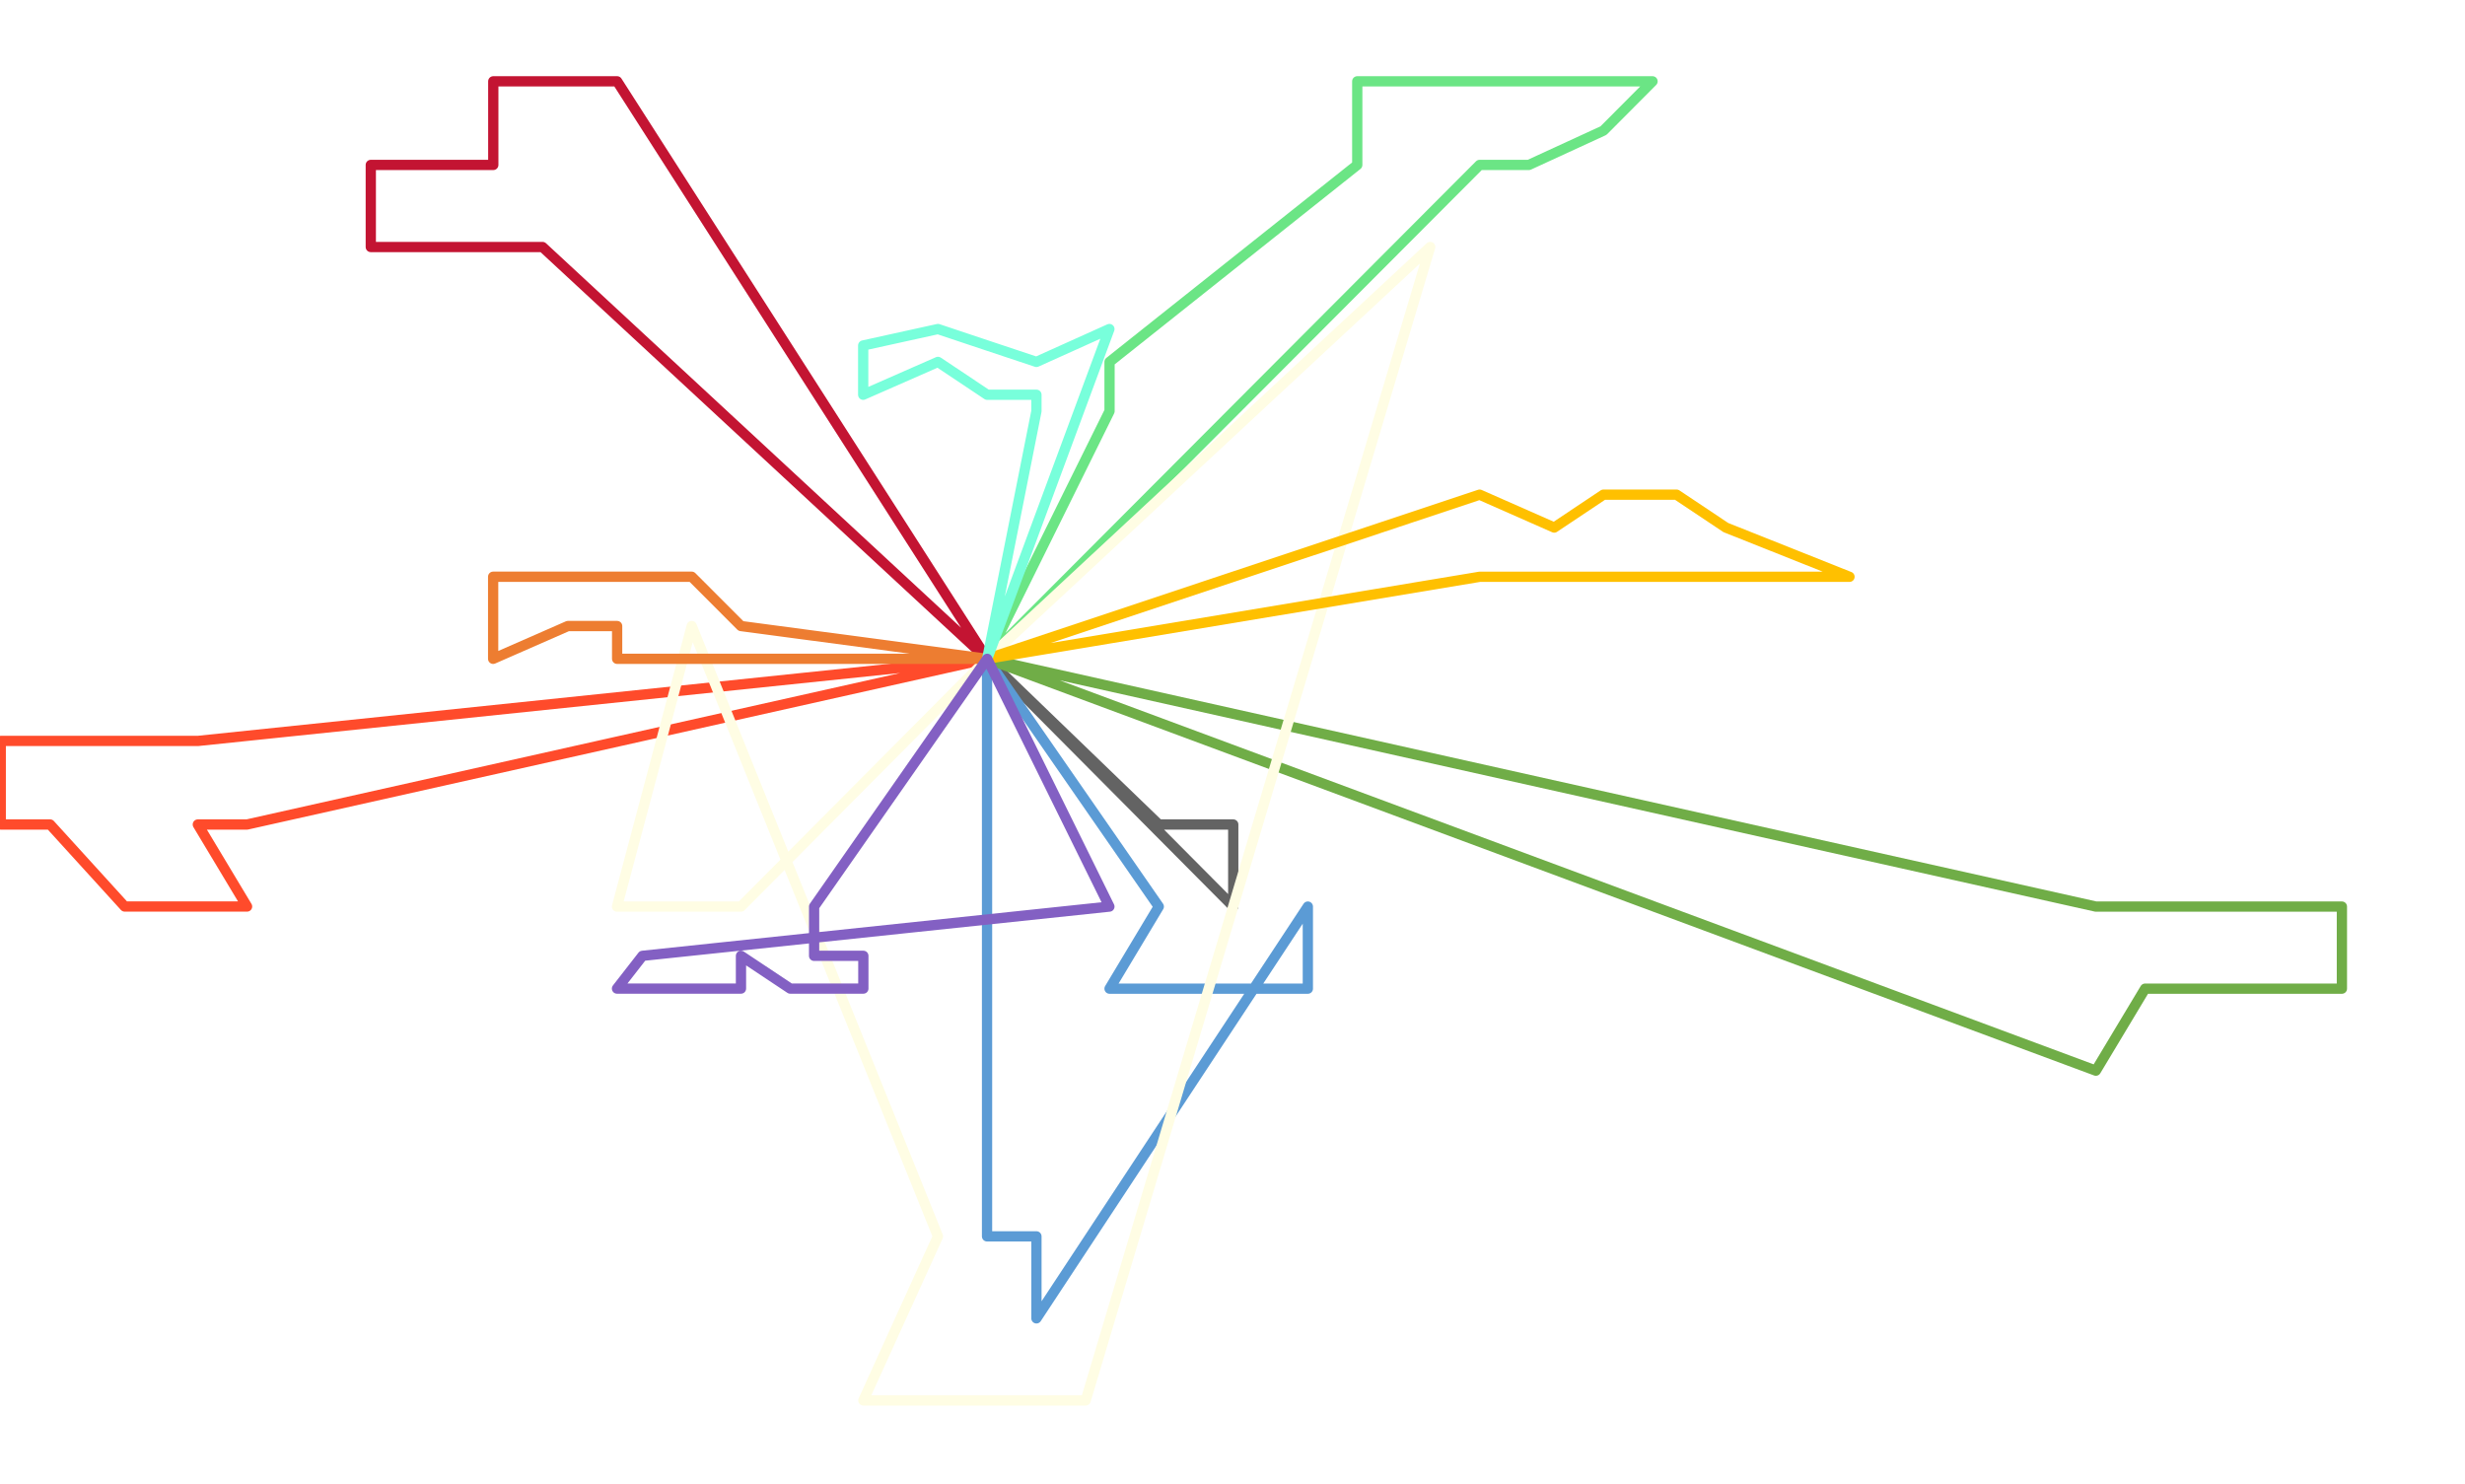
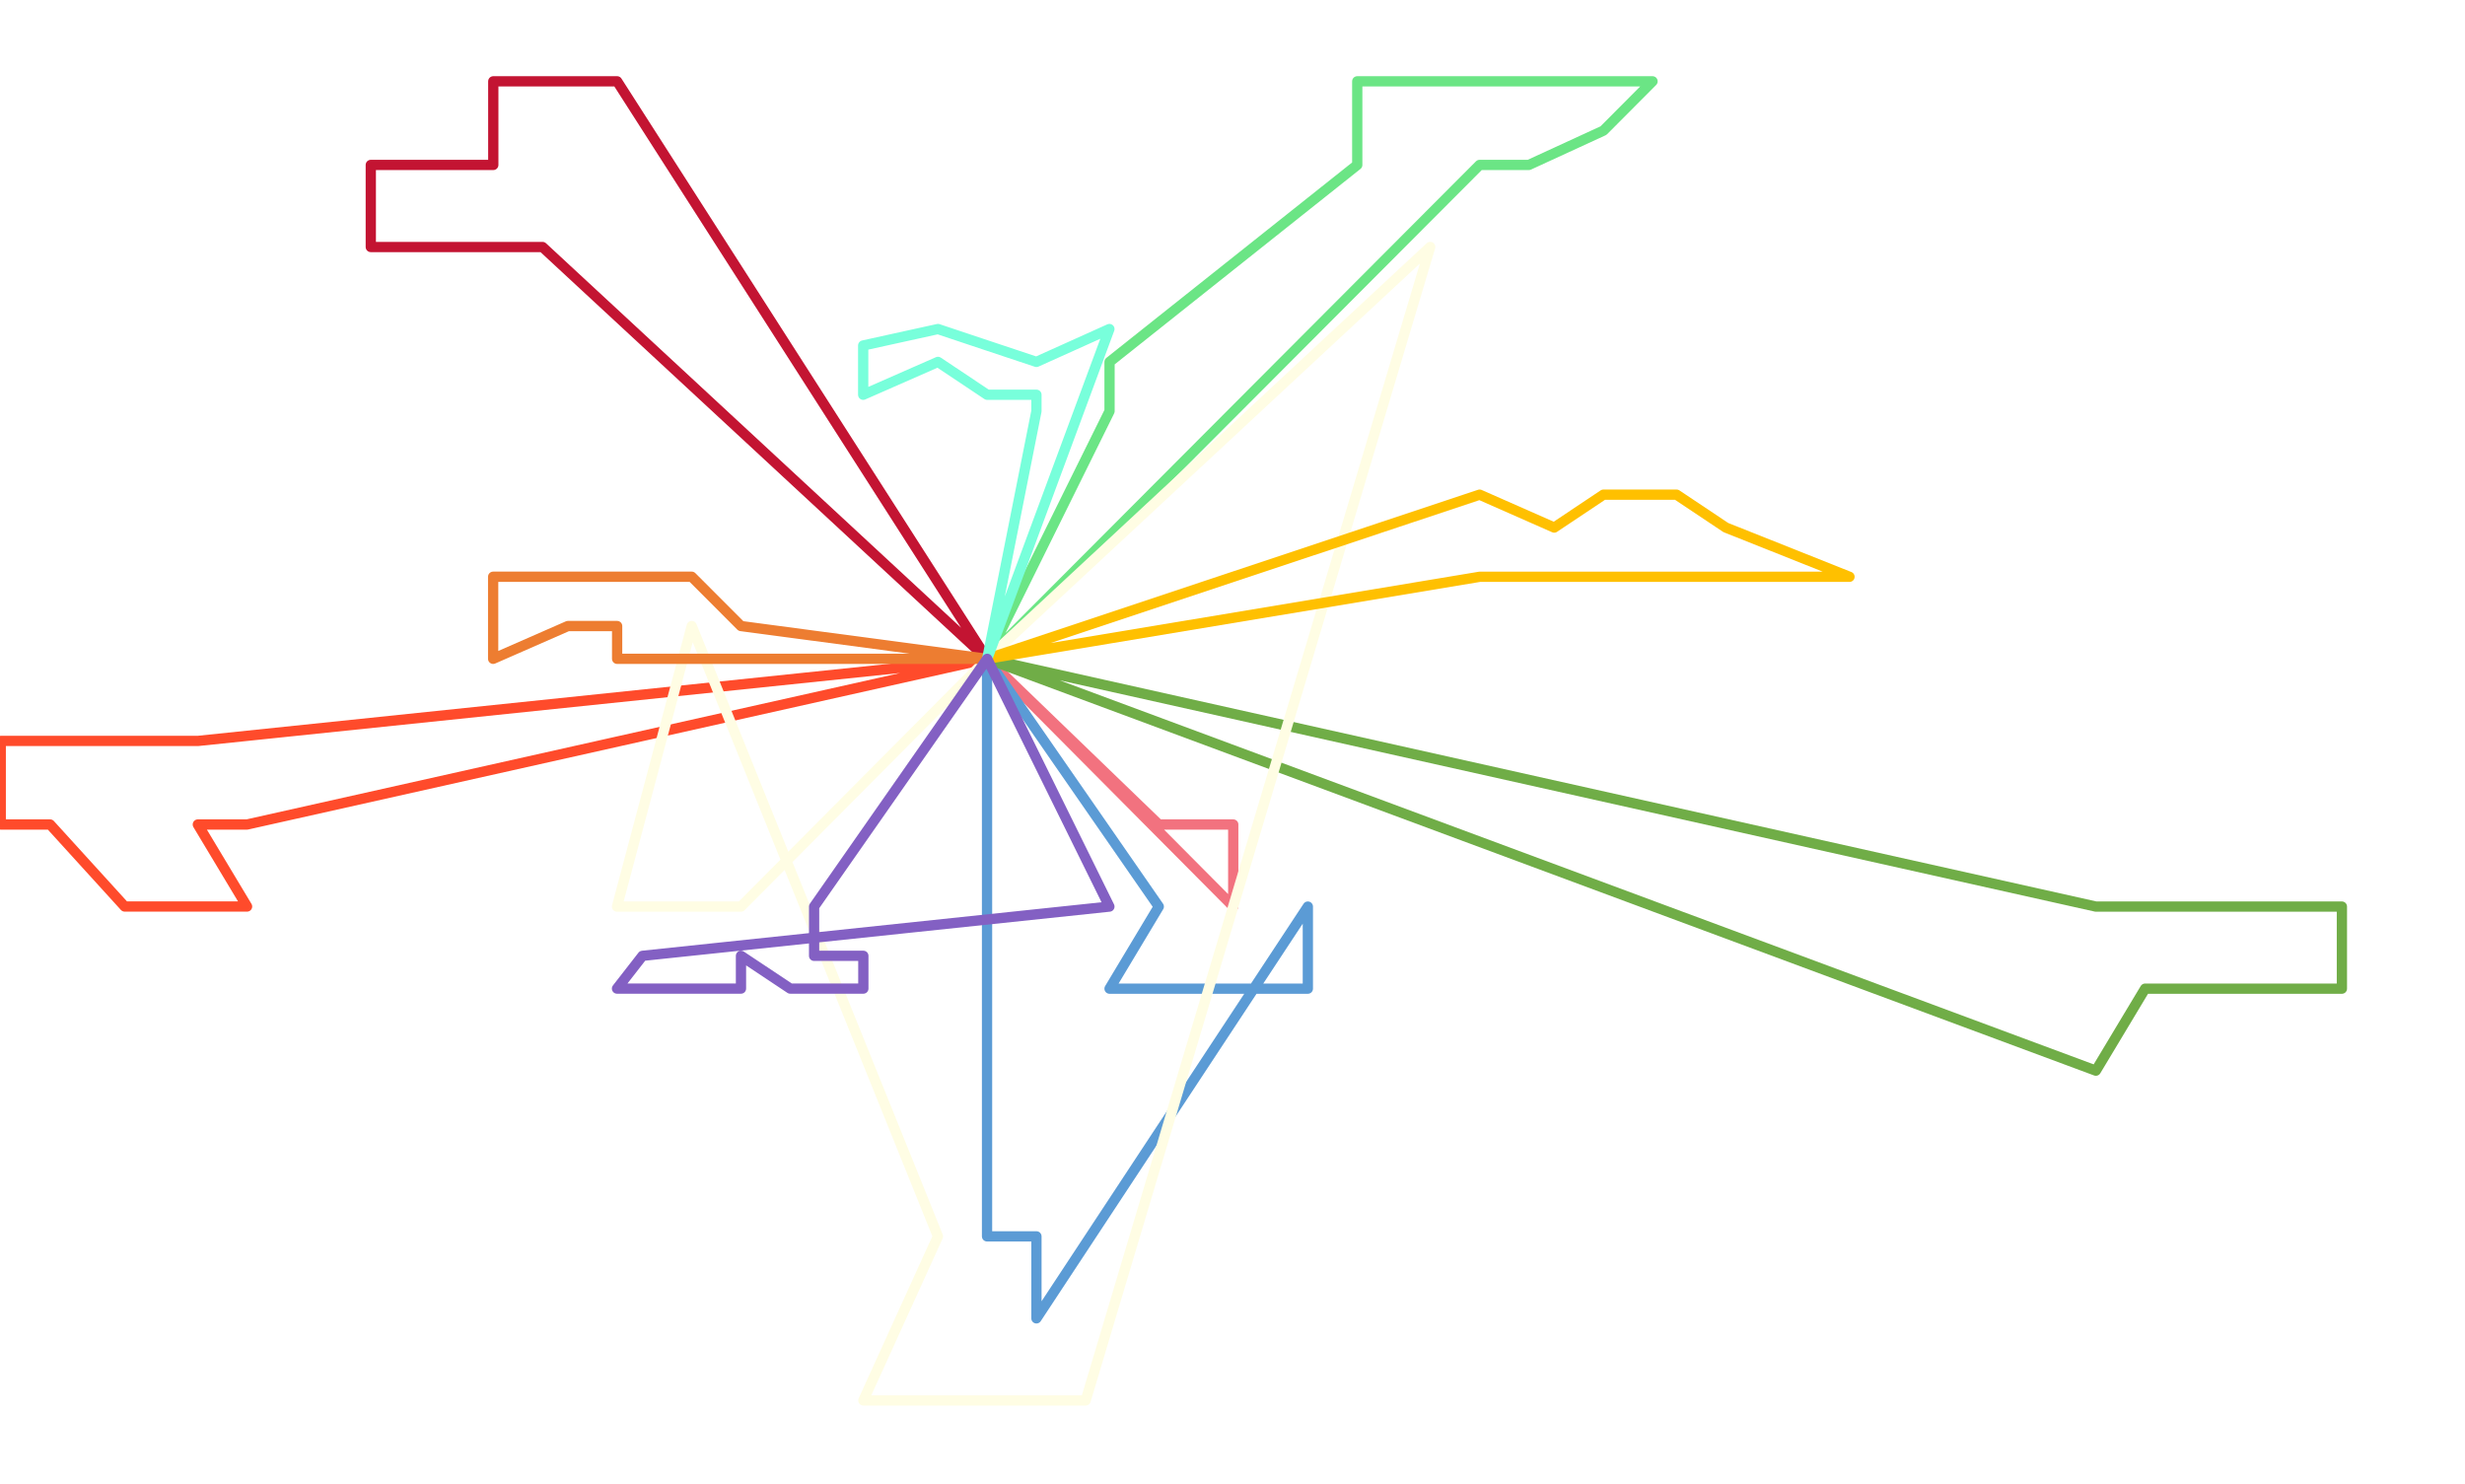
<svg xmlns="http://www.w3.org/2000/svg" width="1652" height="994" xml:space="preserve" overflow="hidden">
  <defs>
    <clipPath id="clip0">
      <rect x="2370" y="800" width="1652" height="994" />
    </clipPath>
  </defs>
  <g clip-path="url(#clip0)" transform="translate(-2370 -800)">
    <g>
-       <path d="M3031.5 1241.5 3146.6 1352.54 3163.6 1352.54 3196.5 1352.54 3196.5 1407.5 3031.5 1241.5" stroke="#636363" stroke-width="6.875" stroke-linecap="round" stroke-linejoin="round" stroke-miterlimit="10" fill="none" />
+       <path d="M3031.5 1241.5 3146.6 1352.54 3163.6 1352.54 3196.5 1352.54 3196.5 1407.5 3031.5 1241.5" stroke="#F2727F" stroke-width="6.875" stroke-linecap="round" stroke-linejoin="round" stroke-miterlimit="10" fill="none" />
    </g>
    <g>
      <path d="M3031.5 1241.5 2733.59 965.532 2667.59 965.532 2618.5 965.532 2618.5 910.53 2700.59 910.53 2700.59 854.5 2733.59 854.5 2783.59 854.5 3031.5 1241.5" stroke="#C31432" stroke-width="6.875" stroke-linecap="round" stroke-linejoin="round" stroke-miterlimit="10" fill="none" />
    </g>
    <g>
      <path d="M3031.5 1241.5 3031.5 1628.55 3064.6 1628.55 3064.6 1683.5 3246.5 1407.55 3246.5 1462.55 3196.6 1462.55 3163.6 1462.55 3113.6 1462.55 3146.6 1407.55 3031.5 1241.5" stroke="#5B9BD5" stroke-width="6.875" stroke-linecap="round" stroke-linejoin="round" stroke-miterlimit="10" fill="none" />
    </g>
    <g>
      <path d="M3031.5 1241.5 2535.58 1352.54 2502.58 1352.54 2535.58 1407.5 2453.58 1407.5 2403.58 1352.54 2370.5 1352.54 2370.5 1296.54 2453.58 1296.54 2502.58 1296.54 3031.5 1241.5" stroke="#FF4B2B" stroke-width="6.875" stroke-linecap="round" stroke-linejoin="round" stroke-miterlimit="10" fill="none" />
    </g>
    <g>
      <path d="M3031.5 1241.5 3774.62 1407.55 3824.63 1407.55 3857.63 1407.55 3939.5 1407.55 3939.5 1462.55 3890.63 1462.55 3824.63 1462.55 3807.62 1462.55 3774.62 1517.5 3031.5 1241.5" stroke="#70AD47" stroke-width="6.875" stroke-linecap="round" stroke-linejoin="round" stroke-miterlimit="10" fill="none" />
    </g>
    <g>
-       <path d="M3031.5 1241.5 3361.61 910.53 3394.61 910.53 3444.61 887.529 3477.5 854.5 3444.61 854.5 3361.61 854.5 3279.61 854.5 3279.61 910.53 3113.6 1042.53 3113.6 1075.54 3031.5 1241.5" stroke="#6bE585" stroke-width="6.875" stroke-linecap="round" stroke-linejoin="round" stroke-miterlimit="10" fill="none" />
+       <path d="M3031.5 1241.5 3361.61 910.53 3394.61 910.53 3444.61 887.529 3477.5 854.5 3444.61 854.5 3361.61 854.5 3279.61 854.5 3279.61 910.53 3113.6 1042.53 3113.6 1075.54 3031.5 1241.5" stroke="#6BE585" stroke-width="6.875" stroke-linecap="round" stroke-linejoin="round" stroke-miterlimit="10" fill="none" />
    </g>
    <g>
      <path d="M3031.6 1241.54 3328.5 965.5 3097.6 1738.5 3031.6 1738.5 2998.6 1738.5 2948.6 1738.5 2998.6 1628.55 2833.59 1219.54 2783.5 1407.55 2833.59 1407.55 2866.59 1407.55 3031.6 1241.54" stroke="#FFFDE4" stroke-width="6.875" stroke-linecap="round" stroke-linejoin="round" stroke-miterlimit="10" fill="none" />
    </g>
    <g>
      <path d="M3031.5 1241.5 3361.61 1186.54 3444.61 1186.54 3460.61 1186.54 3559.62 1186.54 3609.5 1186.54 3526.62 1153.54 3493.61 1131.5 3444.61 1131.5 3411.61 1153.54 3361.61 1131.5 3031.5 1241.5" stroke="#FFC000" stroke-width="6.875" stroke-linecap="round" stroke-linejoin="round" stroke-miterlimit="10" fill="none" />
    </g>
    <g>
      <path d="M3031.5 1241.5 2866.59 1241.5 2783.59 1241.5 2783.59 1219.54 2750.59 1219.54 2700.5 1241.5 2700.5 1186.5 2750.59 1186.5 2783.59 1186.5 2833.59 1186.5 2866.59 1219.54 3031.5 1241.5" stroke="#ED7D31" stroke-width="6.875" stroke-linecap="round" stroke-linejoin="round" stroke-miterlimit="10" fill="none" />
    </g>
    <g>
      <path d="M3031.6 1241.5 3064.6 1075.54 3064.6 1064.54 3031.6 1064.54 2998.6 1042.53 2948.5 1064.54 2948.5 1031.53 2998.6 1020.5 3031.6 1031.53 3064.6 1042.53 3113.5 1020.5 3031.6 1241.5" stroke="#78FFDB" stroke-width="6.875" stroke-linecap="round" stroke-linejoin="round" stroke-miterlimit="10" fill="none" />
    </g>
    <g>
      <path d="M3031.6 1241.5 2915.6 1407.55 2915.6 1440.55 2948.6 1440.55 2948.6 1462.5 2899.6 1462.5 2866.59 1440.55 2866.59 1462.5 2833.59 1462.5 2783.5 1462.5 2800.59 1440.55 3113.5 1407.55 3031.6 1241.5" stroke="#8360C3" stroke-width="6.875" stroke-linecap="round" stroke-linejoin="round" stroke-miterlimit="10" fill="none" />
    </g>
  </g>
</svg>
